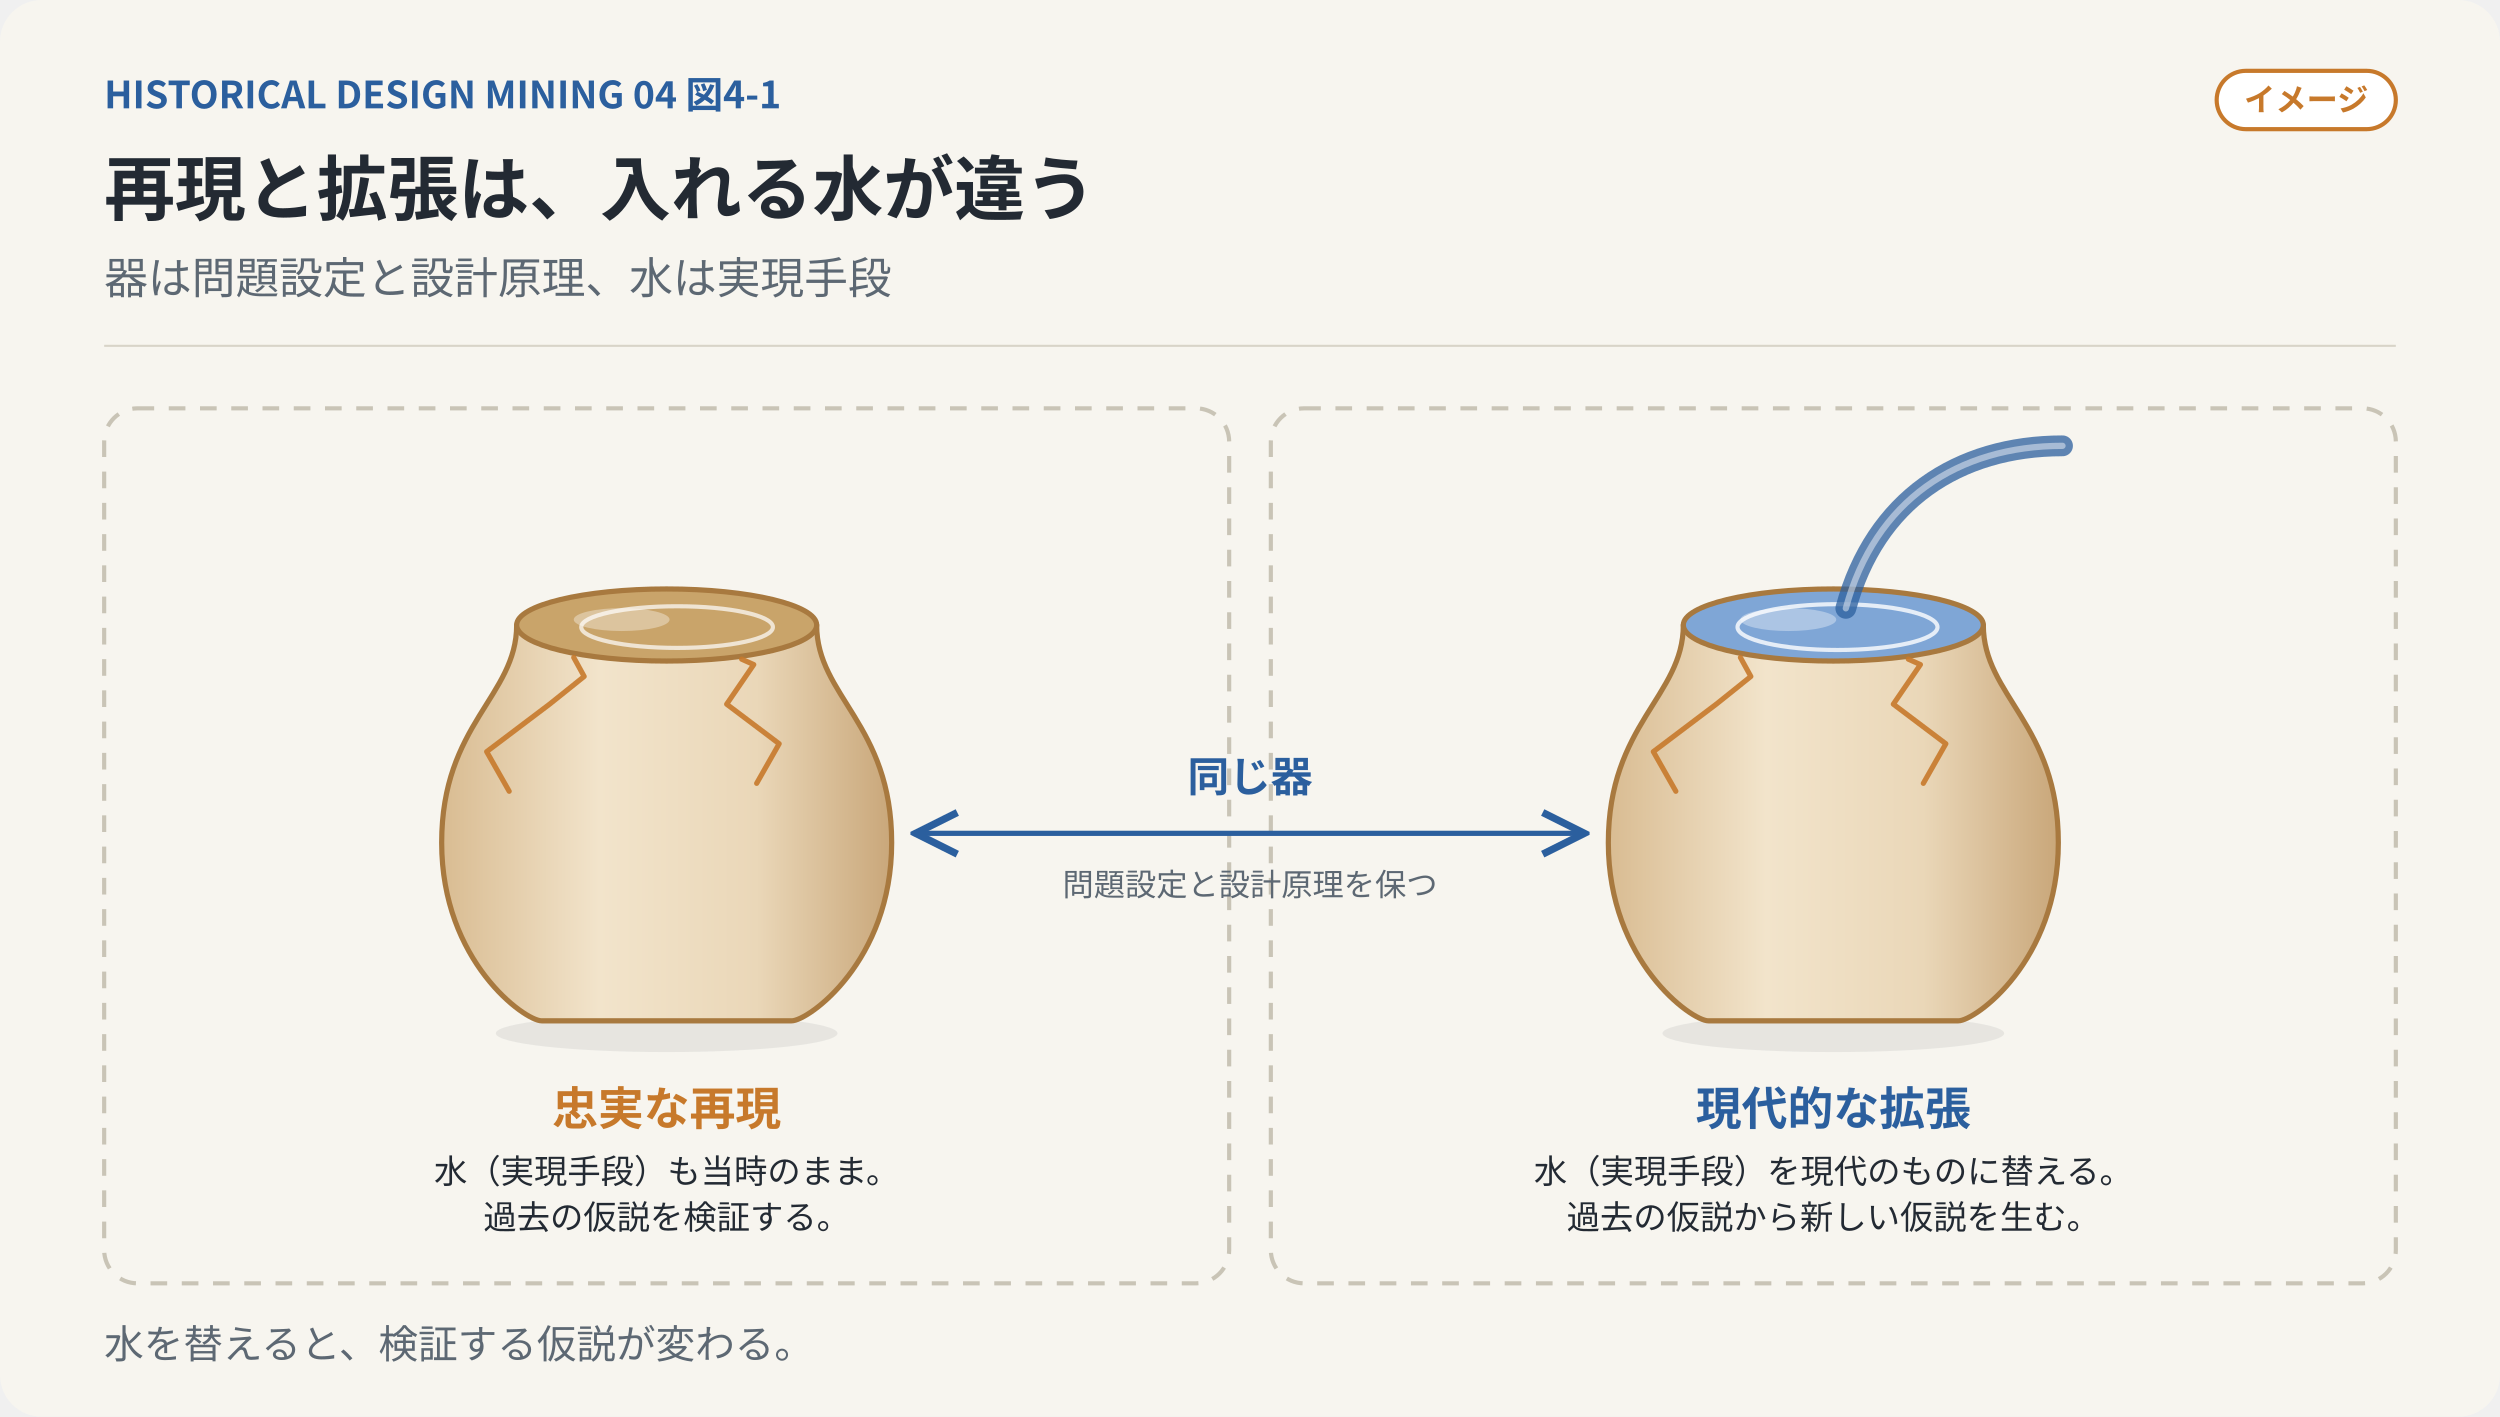
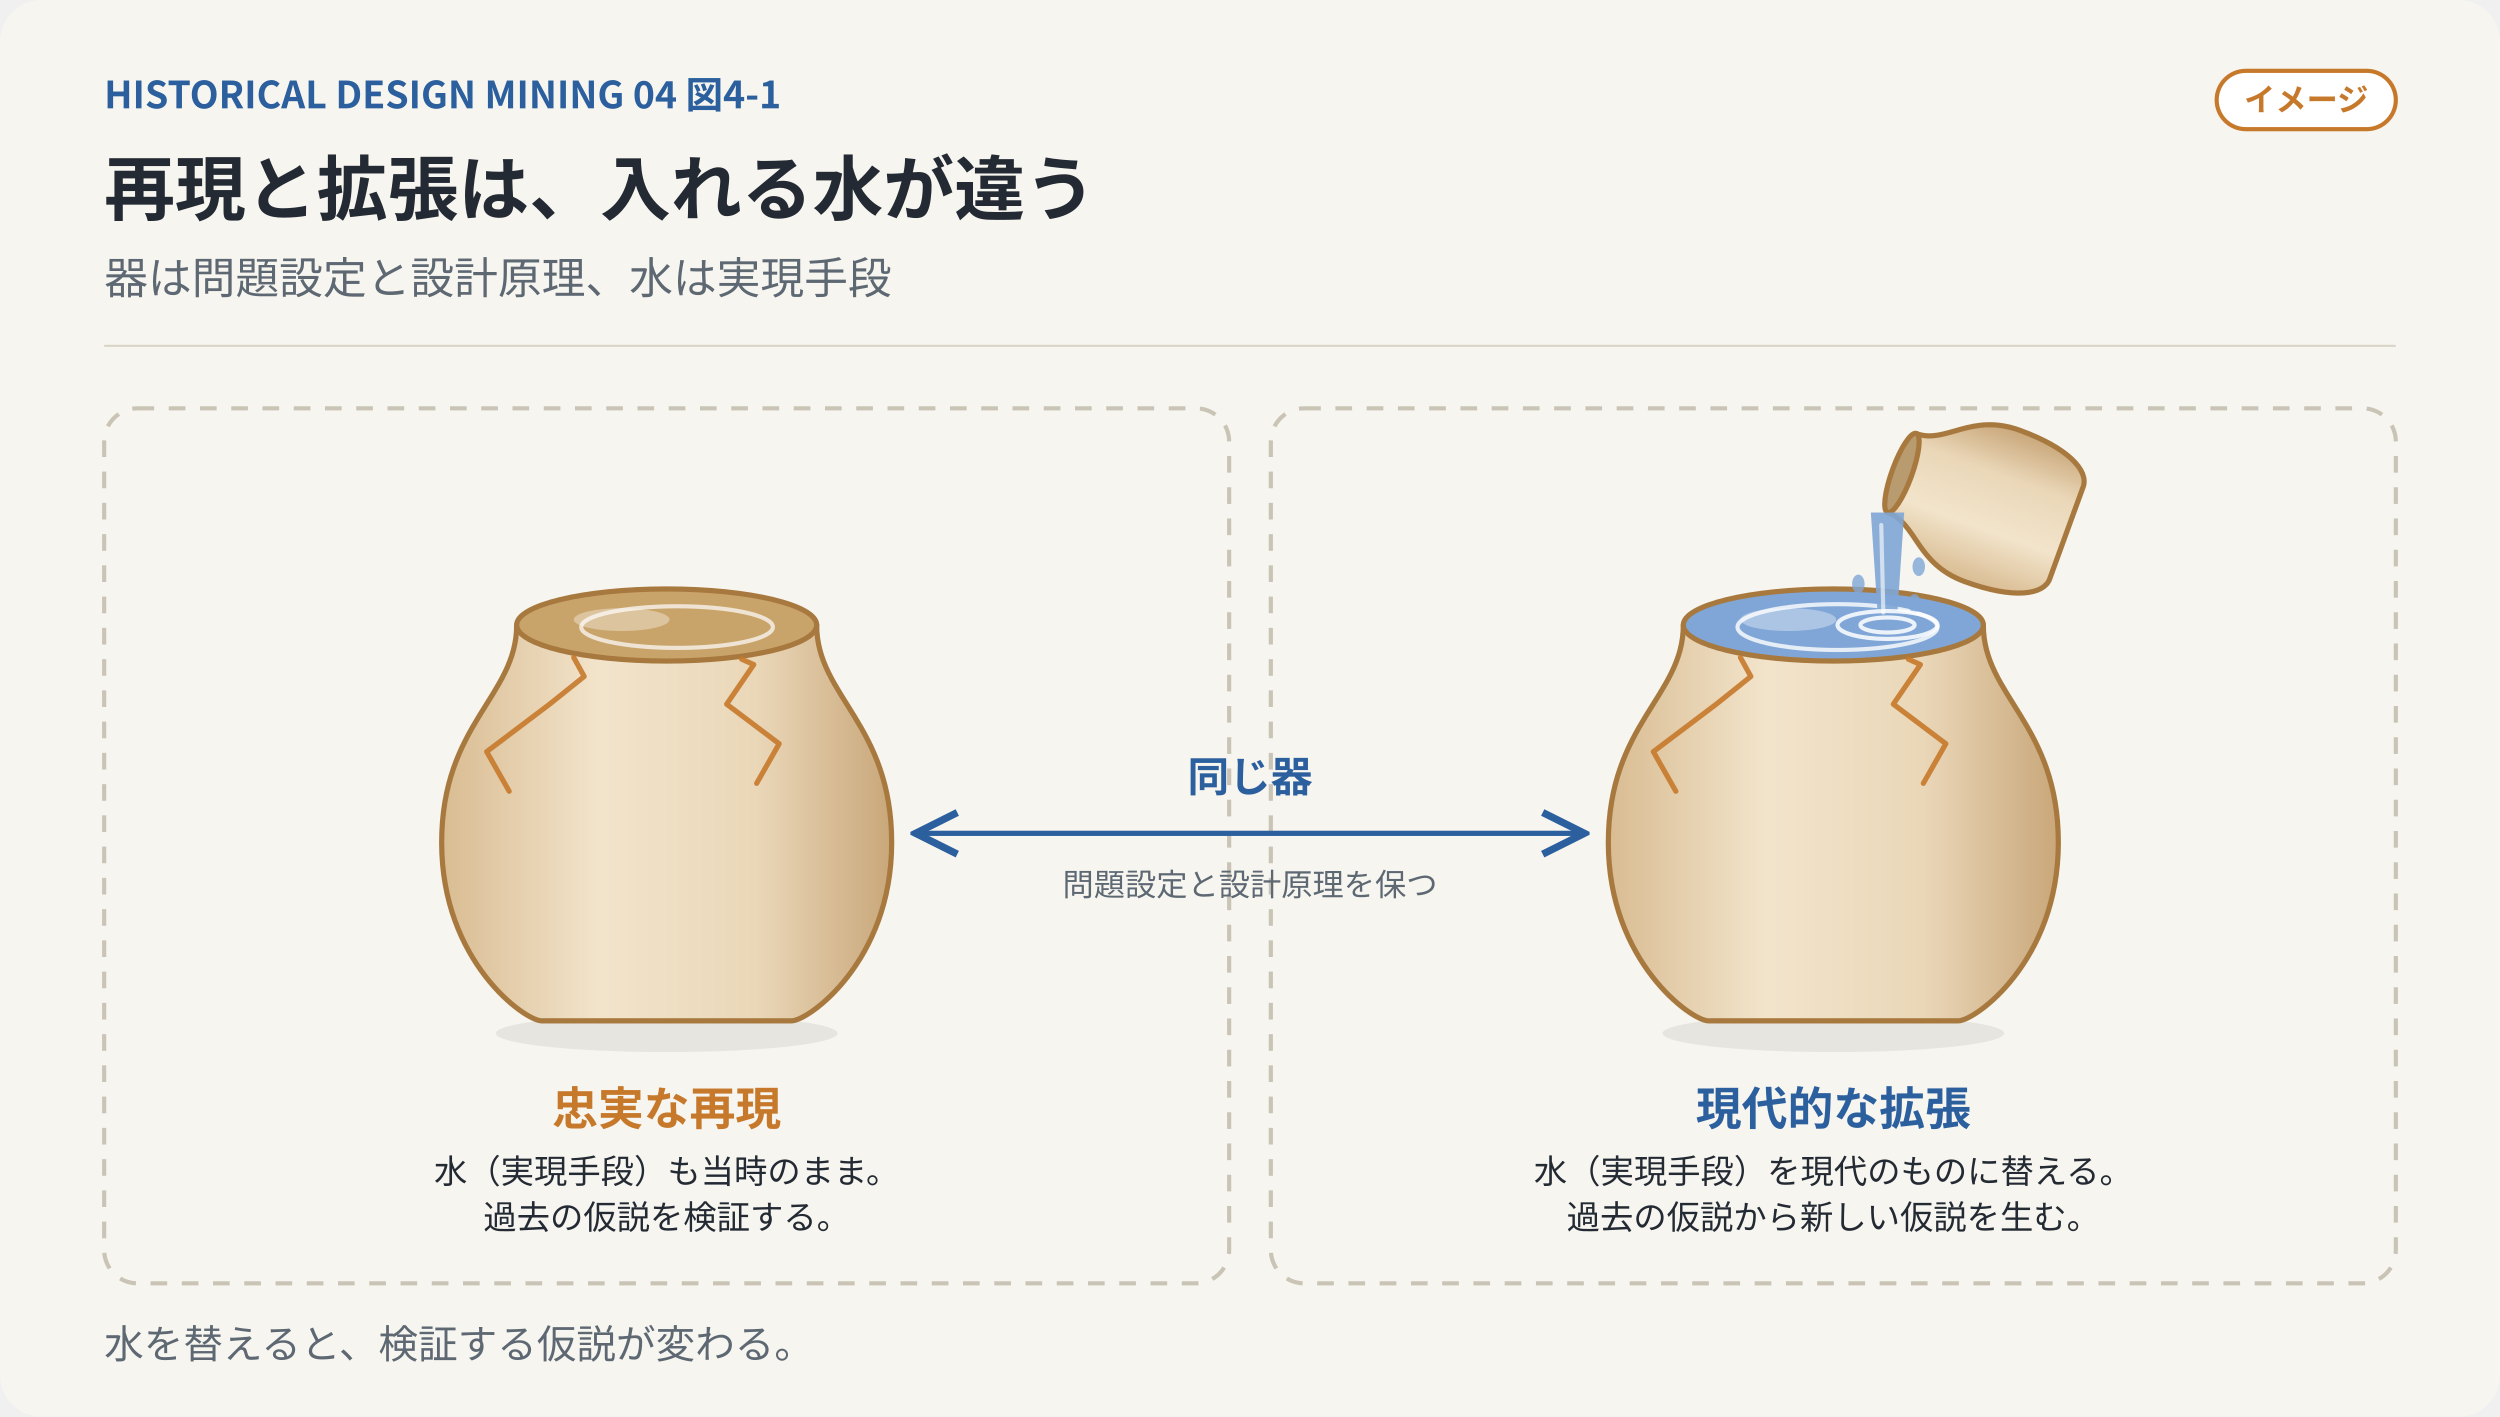
<svg xmlns="http://www.w3.org/2000/svg" width="1200" height="680" viewBox="0 0 1200 680" role="img" aria-labelledby="title desc">
  <defs>
    <linearGradient id="grad0" x1="0" y1="0" x2="1" y2="0">
      <stop offset="0" stop-color="#d9bc92" />
      <stop offset="0.35" stop-color="#f2e4cb" />
      <stop offset="0.7" stop-color="#ead7b8" />
      <stop offset="1" stop-color="#c9a77a" />
    </linearGradient>
    <linearGradient id="grad1" x1="0" y1="0" x2="1" y2="0">
+       <stop offset="0" stop-color="#d9bc92" />
+       <stop offset="0.35" stop-color="#f2e4cb" />
+       <stop offset="0.7" stop-color="#ead7b8" />
+       <stop offset="1" stop-color="#c9a77a" />
+     </linearGradient>
+     <linearGradient id="grad2" x1="0" y1="0" x2="1" y2="0">
      <stop offset="0" stop-color="#d9bc92" />
      <stop offset="0.35" stop-color="#f2e4cb" />
      <stop offset="0.7" stop-color="#ead7b8" />
      <stop offset="1" stop-color="#c9a77a" />
    </linearGradient>
    <marker id="arrow-2b5f9e" markerWidth="10" markerHeight="10" refX="8" refY="5" orient="auto-start-reverse">
      <path d="M1,1 L9,5 L1,9" fill="none" stroke="#2b5f9e" stroke-width="1.4" />
    </marker>
  </defs>
  <rect width="1200" height="680" rx="20" fill="#f7f5ef" />
  <g font-family="system-ui, -apple-system, &quot;Hiragino Kaku Gothic ProN&quot;, &quot;Noto Sans CJK JP&quot;, Meiryo, sans-serif">
    <text x="50.0" y="52.0" fill="#2b5f9e" font-size="18" text-anchor="start" font-weight="700">HISTORICAL DESIGN MINING     04     図4-1</text>
    <text x="50.0" y="103.0" fill="#232a33" font-size="34" text-anchor="start" font-weight="700">再現と拡張は、入れる水が違う</text>
    <text x="50.0" y="141.0" fill="#5d6873" font-size="21" text-anchor="start" font-weight="400">器は問題設定と設計原理、水は実現手段</text>
    <line x1="50.0" y1="166.0" x2="1150.0" y2="166.0" stroke="#d8d4c8" stroke-width="1" />
    <rect x="1064.0" y="34.0" width="86.0" height="28.0" rx="14" fill="#ffffff" stroke="#c7792b" stroke-width="2" />
    <text x="1107.0" y="53.2" fill="#c7792b" font-size="15" text-anchor="middle" font-weight="700">イメージ</text>
    <rect x="50.0" y="196.0" width="540.0" height="420.0" rx="16" fill="none" stroke="#c9c4b6" stroke-width="2" stroke-dasharray="8 7" />
    <rect x="610.0" y="196.0" width="540.0" height="420.0" rx="16" fill="none" stroke="#c9c4b6" stroke-width="2" stroke-dasharray="8 7" />
    <ellipse cx="320.0" cy="496.0" rx="82.0" ry="9.0" fill="#232a33" stroke="none" stroke-width="2" opacity="0.08" />
    <path d="M 248 300 C 248 334.2 212 347.5 212 404.5 C 212 461.5 252 490 260 490 L 380 490 C 388 490 428 461.5 428 404.5 C 428 347.5 392 334.2 392 300 Z" fill="url(#grad0)" stroke="#a8793f" stroke-width="2.5" stroke-linejoin="round" />
    <ellipse cx="320.0" cy="300.0" rx="72.0" ry="17.3" fill="#c9a46a" stroke="#a8793f" stroke-width="2.5" />
    <ellipse cx="298.4" cy="297.4" rx="23.0" ry="5.5" fill="#ffffff" stroke="none" stroke-width="2" opacity="0.35" />
    <path d="M 275.4 315.6 L 280.4 324.7 L 263.8 338.0 L 233.6 360.8 L 244.4 379.8" fill="none" stroke="#c7792b" stroke-width="2.5" stroke-linecap="round" stroke-linejoin="round" opacity="0.9" />
    <path d="M 356.0 316.4 L 361.8 319.0 L 348.8 338.0 L 374.0 357.0 L 363.2 376.0" fill="none" stroke="#c7792b" stroke-width="2.5" stroke-linecap="round" stroke-linejoin="round" opacity="0.9" />
    <ellipse cx="880.0" cy="496.0" rx="82.0" ry="9.0" fill="#232a33" stroke="none" stroke-width="2" opacity="0.08" />
    <path d="M 808 300 C 808 334.2 772 347.5 772 404.5 C 772 461.5 812 490 820 490 L 940 490 C 948 490 988 461.5 988 404.5 C 988 347.5 952 334.2 952 300 Z" fill="url(#grad1)" stroke="#a8793f" stroke-width="2.5" stroke-linejoin="round" />
    <ellipse cx="880.0" cy="300.0" rx="72.0" ry="17.3" fill="#7fa6d6" stroke="#a8793f" stroke-width="2.5" />
    <ellipse cx="858.4" cy="297.4" rx="23.0" ry="5.5" fill="#ffffff" stroke="none" stroke-width="2" opacity="0.35" />
    <path d="M 835.4 315.6 L 840.4 324.7 L 823.8 338.0 L 793.6 360.8 L 804.4 379.8" fill="none" stroke="#c7792b" stroke-width="2.5" stroke-linecap="round" stroke-linejoin="round" opacity="0.9" />
    <path d="M 916.0 316.4 L 921.8 319.0 L 908.8 338.0 L 934.0 357.0 L 923.2 376.0" fill="none" stroke="#c7792b" stroke-width="2.5" stroke-linecap="round" stroke-linejoin="round" opacity="0.9" />
    <ellipse cx="325.0" cy="301.0" rx="46.0" ry="10.0" fill="none" stroke="#ffffff" stroke-width="2" opacity="0.7" />
    <ellipse cx="882.0" cy="301.0" rx="48.0" ry="11.0" fill="none" stroke="#ffffff" stroke-width="2" opacity="0.8" />
-     <path d="M 990 214 C 940 214 900 240 886 292" fill="none" stroke="#2b5f9e" stroke-width="10" stroke-linecap="round" stroke-linejoin="round" opacity="0.75" />
-     <path d="M 990 214 C 940 214 900 240 886 292" fill="none" stroke="#ffffff" stroke-width="3" stroke-linecap="round" stroke-linejoin="round" opacity="0.45" />
+     <g transform="rotate(-70 952.4 241.4)">
+       <path d="M 932.202 199.421 C 932.202 214.541 913.722 220.421 913.722 245.621 C 913.722 270.821 920.842 283.421 928.842 283.421 L 975.882 283.421 C 983.882 283.421 991.002 270.821 991.002 245.621 C 991.002 220.421 972.522 214.541 972.522 199.421 Z" fill="url(#grad2)" stroke="#a8793f" stroke-width="2.5" stroke-linejoin="round" />
+       <ellipse cx="952.4" cy="199.4" rx="20.2" ry="4.8" fill="#b99b70" stroke="#a8793f" stroke-width="2.5" />
+     </g>
+     <polygon points="898.0,246.0 914.0,246.0 910.5,298.0 901.5,298.0" fill="#7fa6d6" stroke="none" stroke-width="2" stroke-linejoin="round" opacity="0.9" />
+     <path d="M 903.0 252.0 L 904.0 294.0" fill="none" stroke="#ffffff" stroke-width="2" stroke-linecap="round" stroke-linejoin="round" opacity="0.6" />
+     <ellipse cx="921.0" cy="272.0" rx="3.0" ry="4.5" fill="#7fa6d6" stroke="none" stroke-width="2" opacity="0.8" />
+     <ellipse cx="892.0" cy="280.3" rx="3.0" ry="4.5" fill="#7fa6d6" stroke="none" stroke-width="2" opacity="0.8" />
+     <ellipse cx="919.0" cy="289.7" rx="3.0" ry="4.5" fill="#7fa6d6" stroke="none" stroke-width="2" opacity="0.8" />
+     <ellipse cx="906.0" cy="300.0" rx="13.0" ry="3.6" fill="none" stroke="#ffffff" stroke-width="2" opacity="0.85" />
+     <ellipse cx="906.0" cy="300.0" rx="24.0" ry="6.7" fill="none" stroke="#ffffff" stroke-width="2" opacity="0.85" />
    <line x1="442.0" y1="400.0" x2="758.0" y2="400.0" stroke="#2b5f9e" stroke-width="2.5" marker-end="url(#arrow-2b5f9e)" marker-start="url(#arrow-2b5f9e)" />
    <text x="600.0" y="380.0" fill="#2b5f9e" font-size="20" text-anchor="middle" font-weight="700">同じ器</text>
    <text x="600.0" y="430.0" fill="#5d6873" font-size="15" text-anchor="middle" font-weight="400">問題設定と設計原理を保つ</text>
    <text x="320.0" y="540.0" fill="#c7792b" font-size="22" text-anchor="middle" font-weight="700">忠実な再現</text>
    <text x="320.0" y="568.0" fill="#232a33" font-size="16" text-anchor="middle" font-weight="400">水（実現手段）も当時のまま。</text>
    <text x="320.0" y="590.0" fill="#232a33" font-size="16" text-anchor="middle" font-weight="400">過去の仮説を検証する。</text>
    <text x="880.0" y="540.0" fill="#2b5f9e" font-size="22" text-anchor="middle" font-weight="700">現代的な拡張</text>
    <text x="880.0" y="568.0" fill="#232a33" font-size="16" text-anchor="middle" font-weight="400">水（実現手段）を現代のものに替える。</text>
    <text x="880.0" y="590.0" fill="#232a33" font-size="16" text-anchor="middle" font-weight="400">過去の仮説から新しい仮説を生む。</text>
    <text x="50.0" y="652.0" fill="#5d6873" font-size="19" text-anchor="start" font-weight="400">水を替えると、検証する仮説が変わる。</text>
  </g>
</svg>
